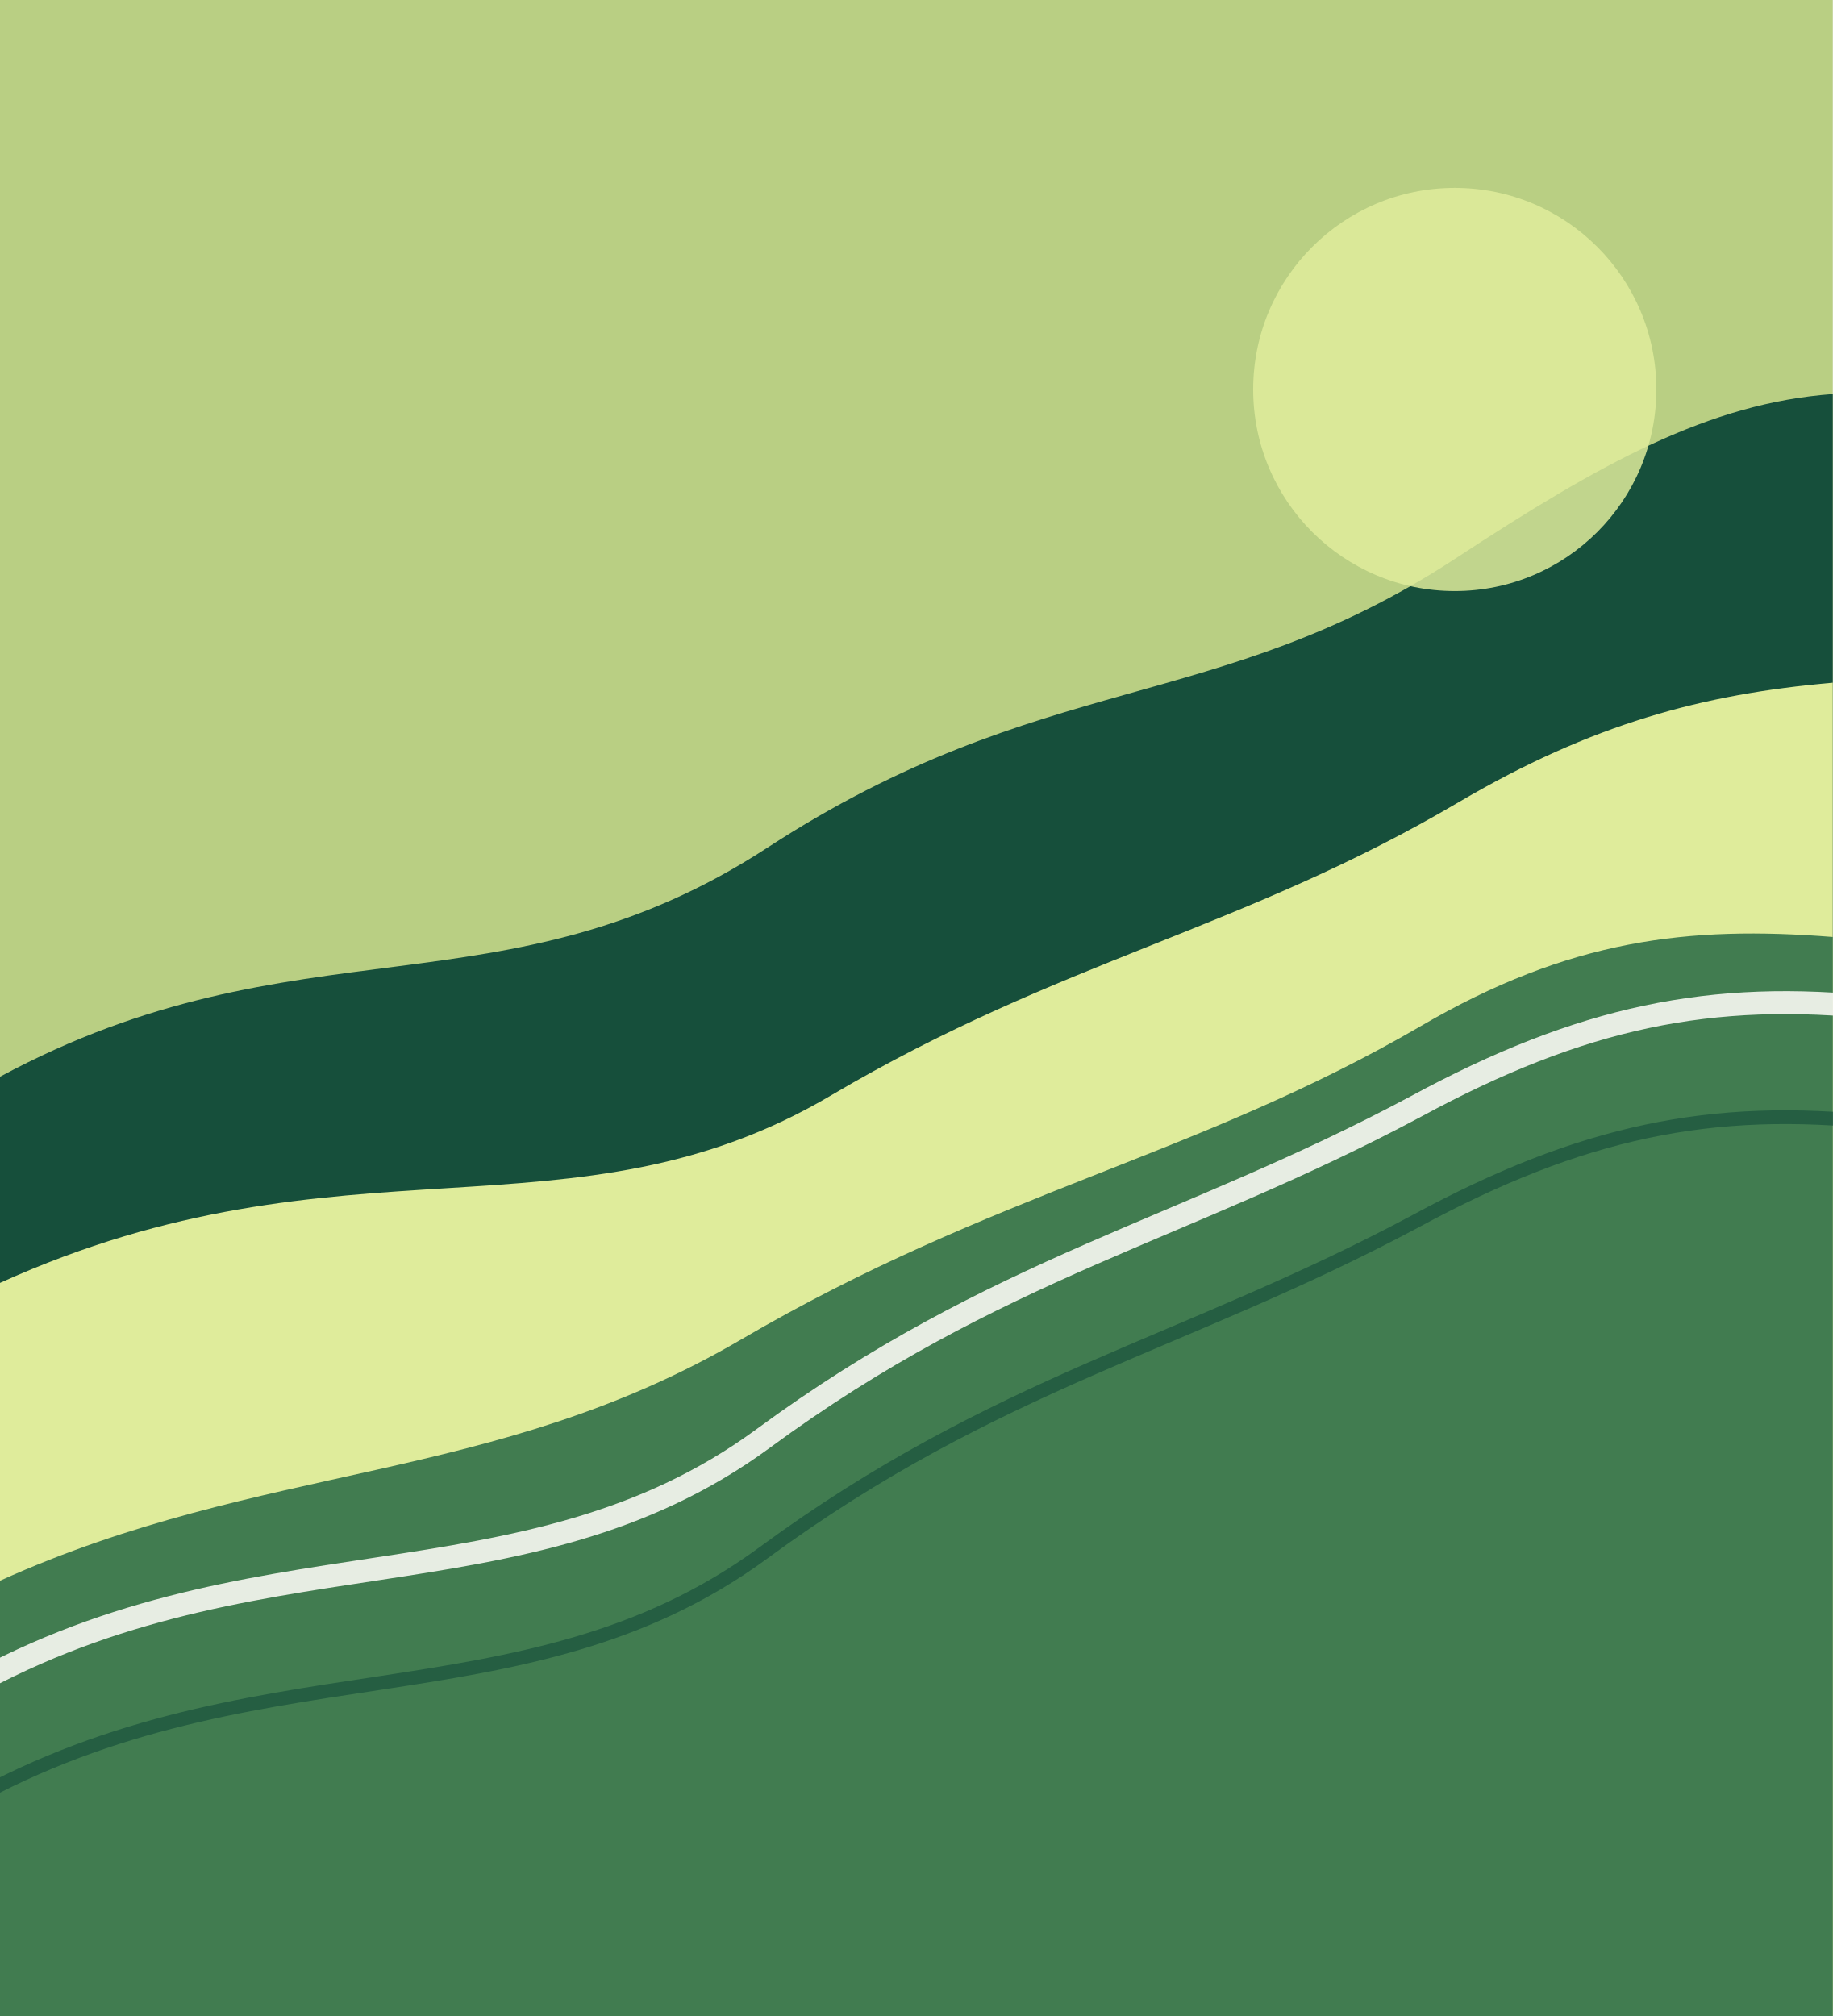
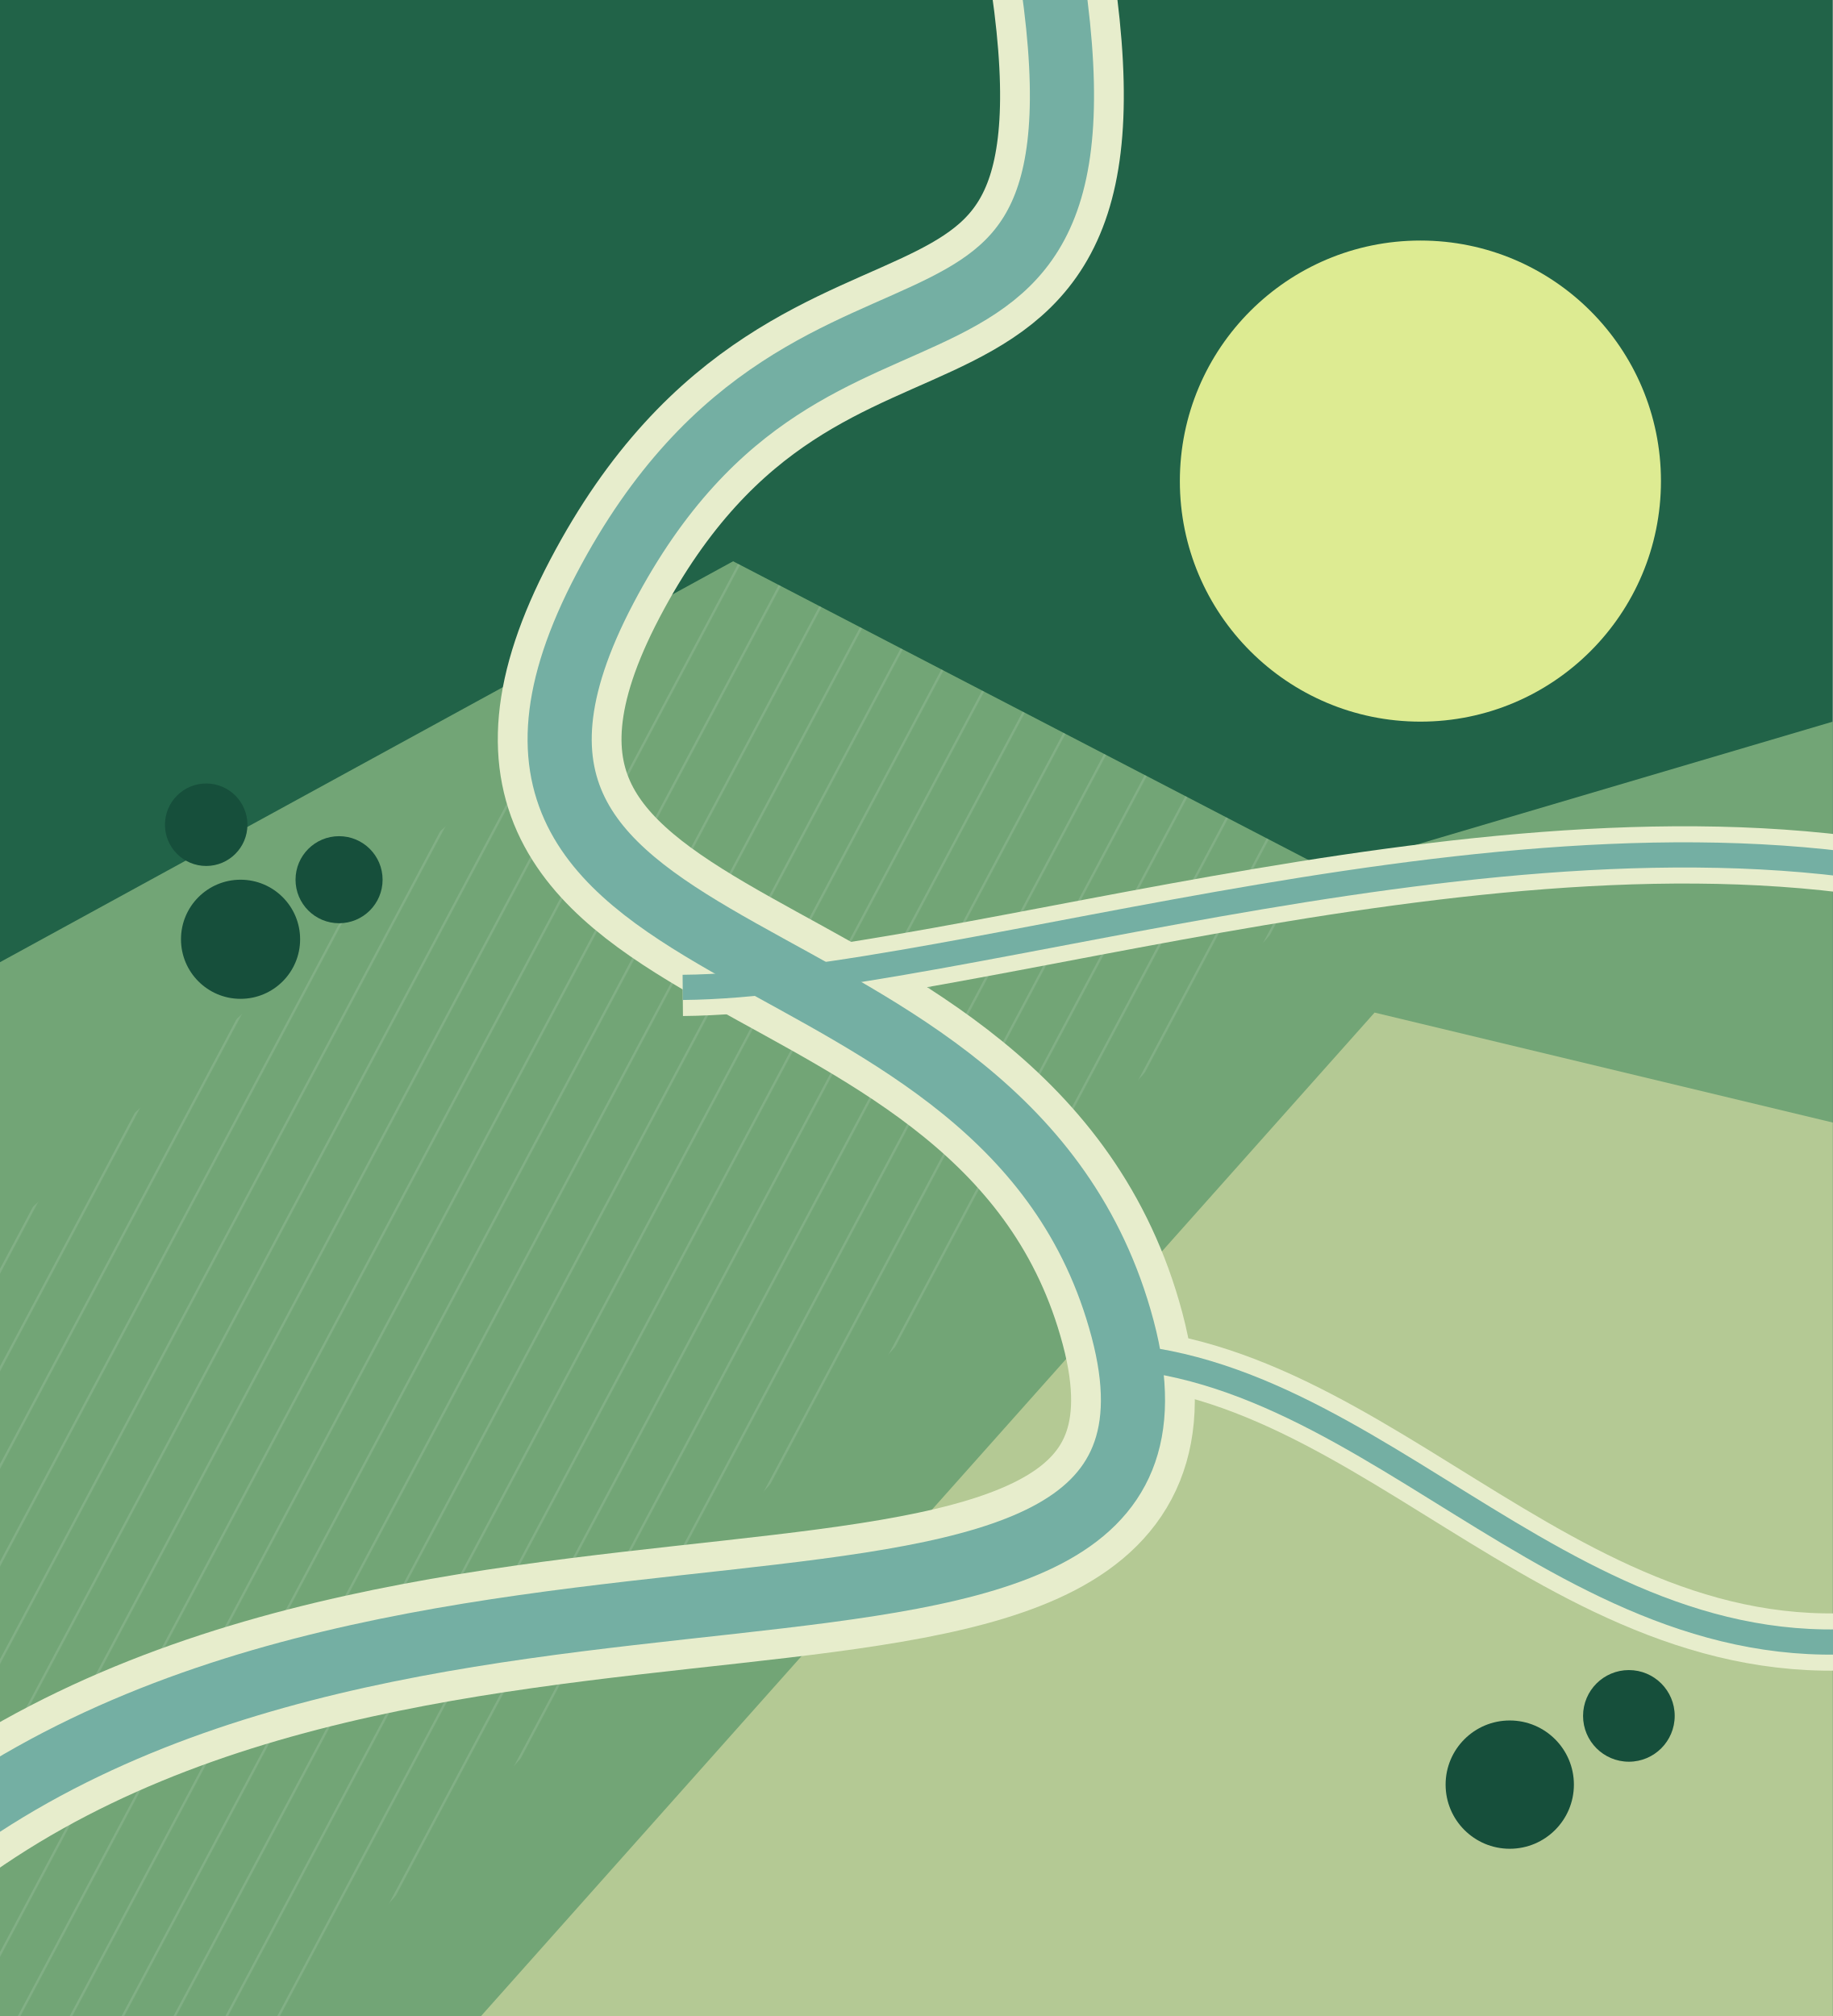
- <svg xmlns="http://www.w3.org/2000/svg" viewBox="0 0 800 880" role="img" aria-labelledby="title desc">
-   <rect width="800" height="880" fill="#b9cf83" />
-   <path fill="#164f3b" d="M0 470c130-70 220-25 335-100 120-78 196-58 300-126 64-42 111-68 165-72v708H0Z" />
-   <path fill="#dfec9b" d="M0 560c150-68 250-15 363-82 100-59 179-72 274-128 58-34 106-47 163-52v582H0Z" />
-   <path fill="#417c50" d="M0 690c115-52 215-42 323-105 111-65 199-80 297-137 65-38 117-44 180-39v471H0Z" />
-   <path fill="none" stroke="#faf9f3" stroke-width="10" d="M-20 740c128-75 248-35 353-112 102-75 184-91 285-145 72-39 129-51 202-43" opacity=".9" />
-   <path fill="none" stroke="#164f3b" stroke-width="6" d="M-20 790c128-75 248-35 353-112 102-75 184-91 285-145 72-39 129-51 202-43" opacity=".65" />
-   <circle cx="635" cy="170" r="88" fill="#dfec9b" opacity=".85" />
+ <svg xmlns="http://www.w3.org/2000/svg" viewBox="0 0 800 880">
+   <defs>
+     <pattern id="lines" width="20" height="20" patternUnits="userSpaceOnUse" patternTransform="rotate(28)">
+       <path d="M0 0v20" stroke="#fff" stroke-opacity=".11" stroke-width="2" />
+     </pattern>
+   </defs>
+   <rect width="800" height="880" fill="#216348" />
+   <circle cx="620" cy="210" r="105" fill="#ddeb92" />
+   <path d="M0 420 320 245 580 380 800 315v565H0" fill="#72a576" />
+   <path d="m0 540 320-295 260 135L125 880H0" fill="url(#lines)" />
+   <path d="M800 490 600 442 210 880h590" fill="#b4c994" />
+   <path d="M-50 820C165 630 540 768 490 580S170 436 264 257 502 206 454-40" fill="none" stroke="#e7edcc" stroke-width="54" />
+   <path d="M487 592C612 600 698 750 850 710M298 431C420 430 664 342 850 385" fill="none" stroke="#e7edcc" stroke-width="25" />
+   <path d="M-50 820C165 630 540 768 490 580S170 436 264 257 502 206 454-40" fill="none" stroke="#74afa3" stroke-width="28" />
+   <path d="M487 592C612 600 698 750 850 710M298 431C420 430 664 342 850 385" fill="none" stroke="#74afa3" stroke-width="11" />
+   <g fill="#164f3b">
+     <circle cx="105" cy="410" r="26" />
+     <circle cx="148" cy="384" r="19" />
+     <circle cx="90" cy="360" r="18" />
+     <circle cx="659" cy="779" r="28" />
+     <circle cx="711" cy="749" r="20" />
+   </g>
</svg>
